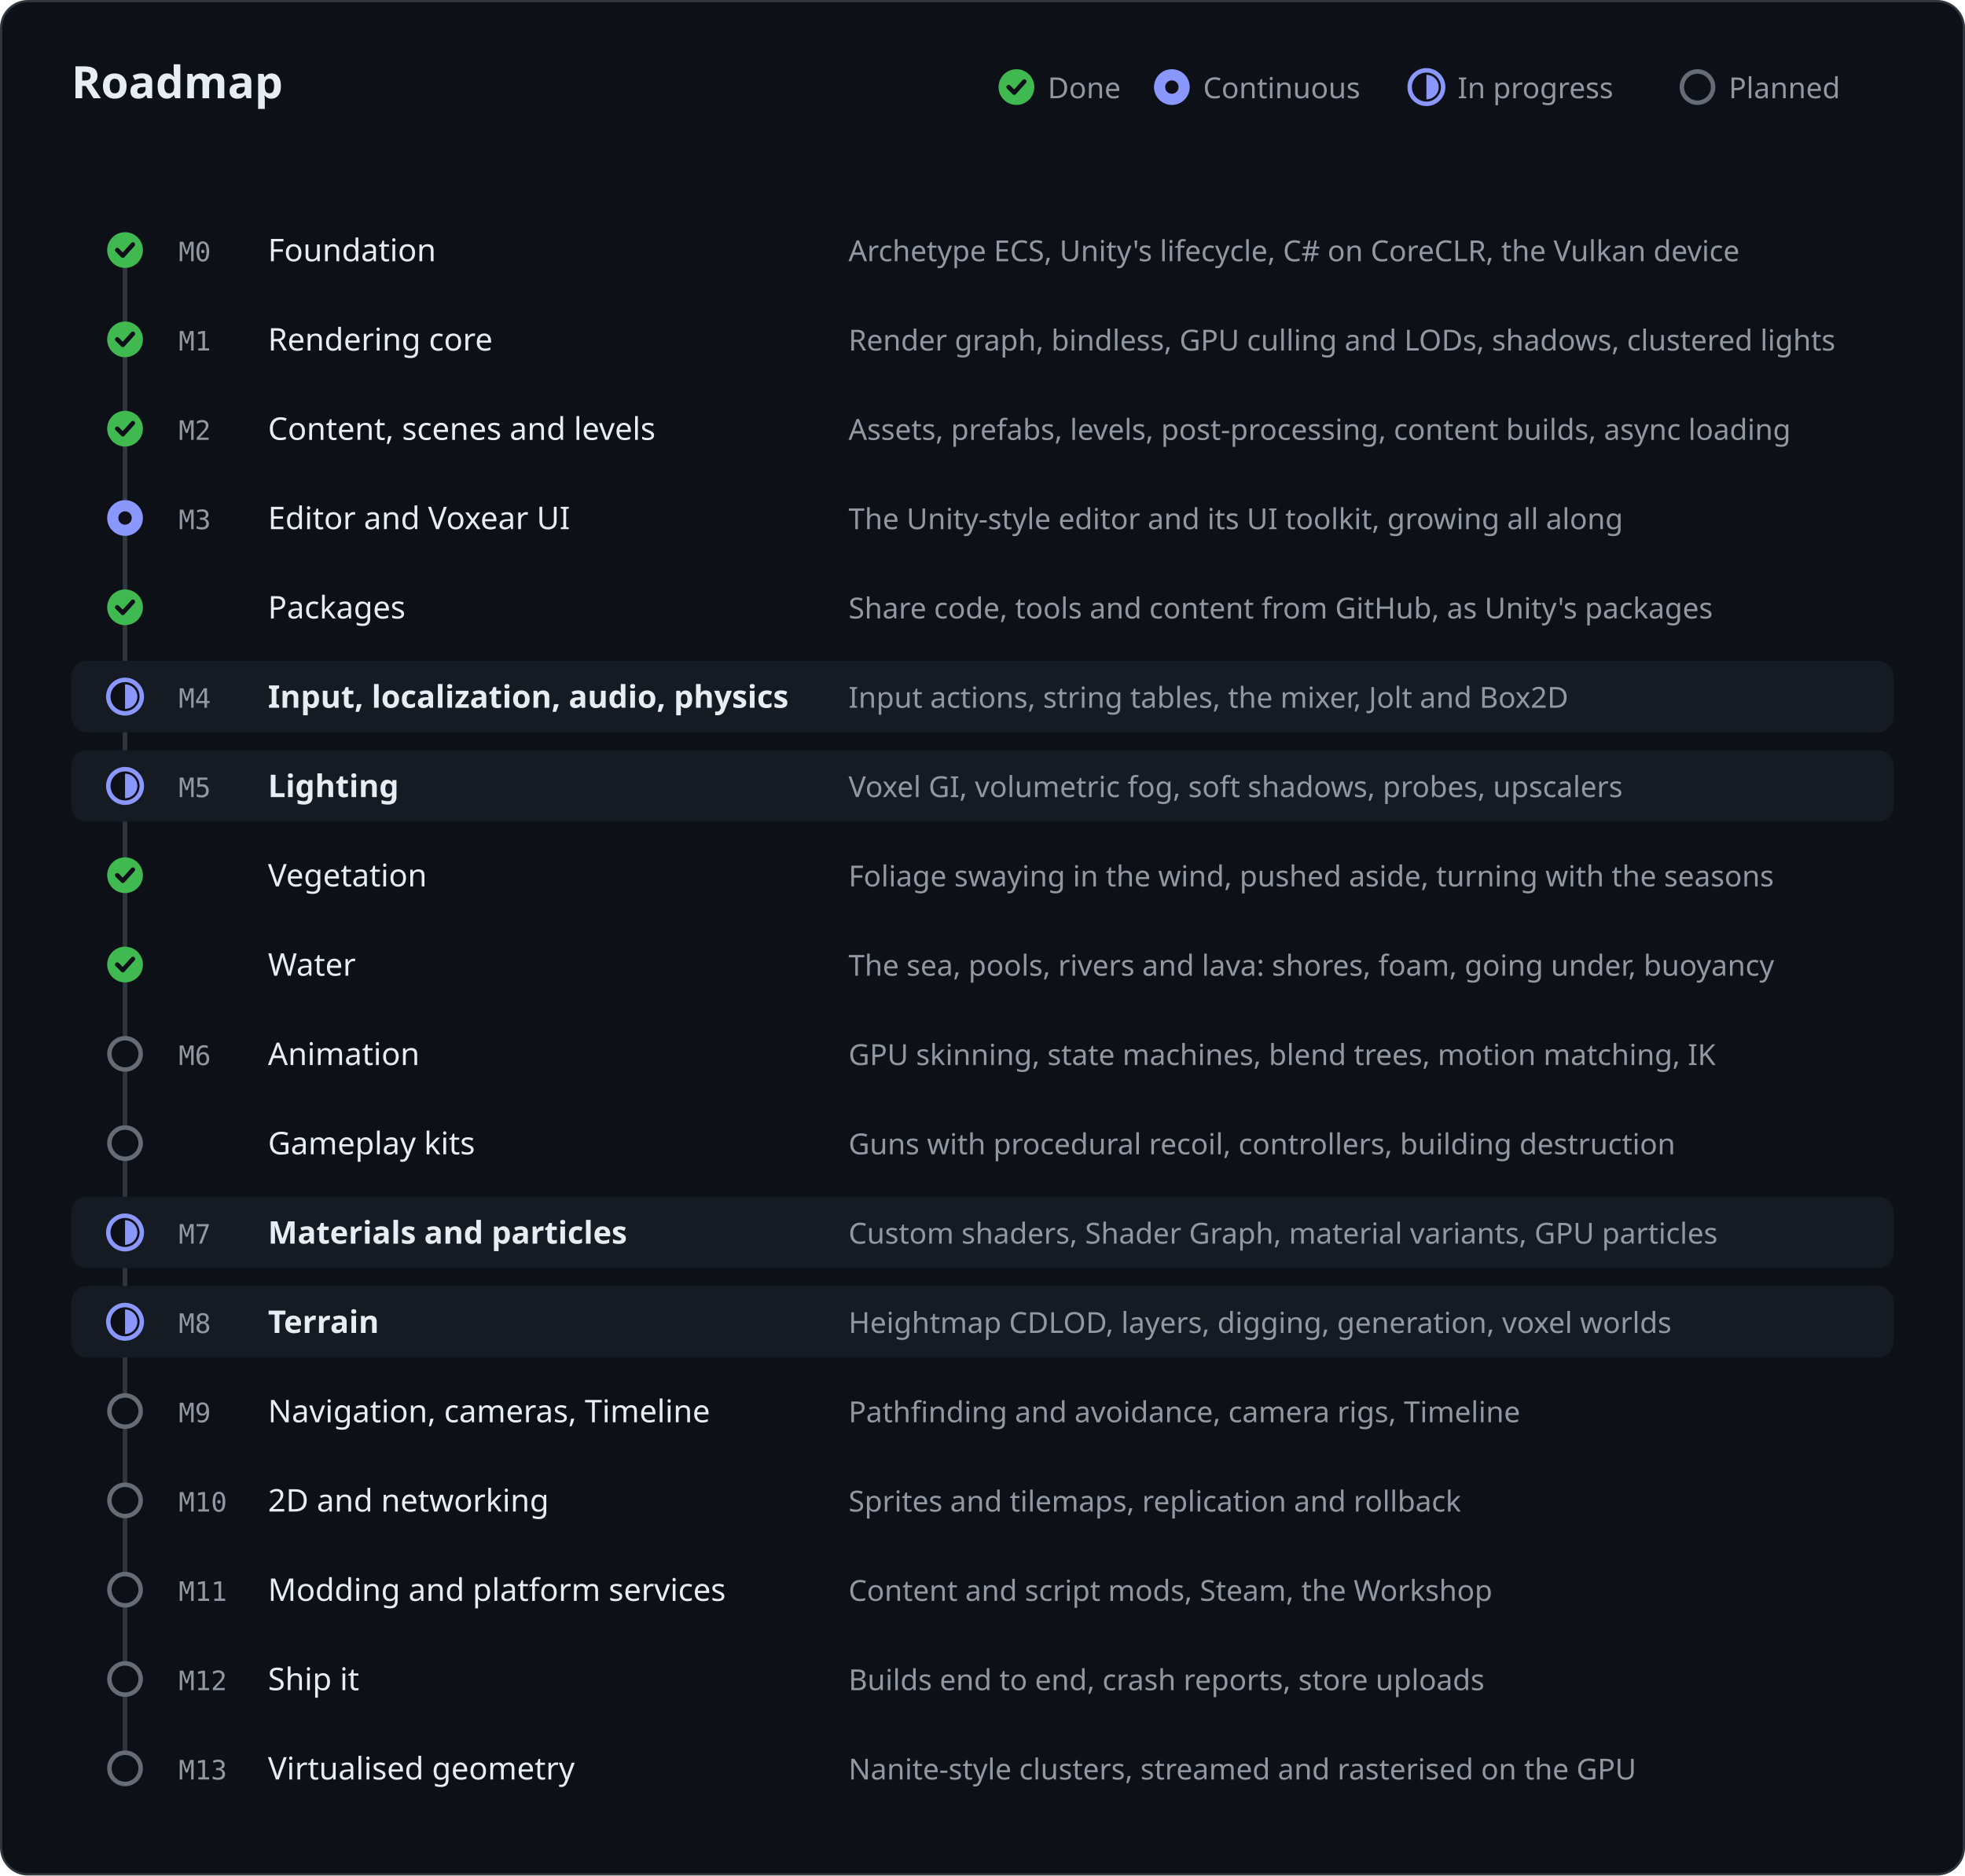
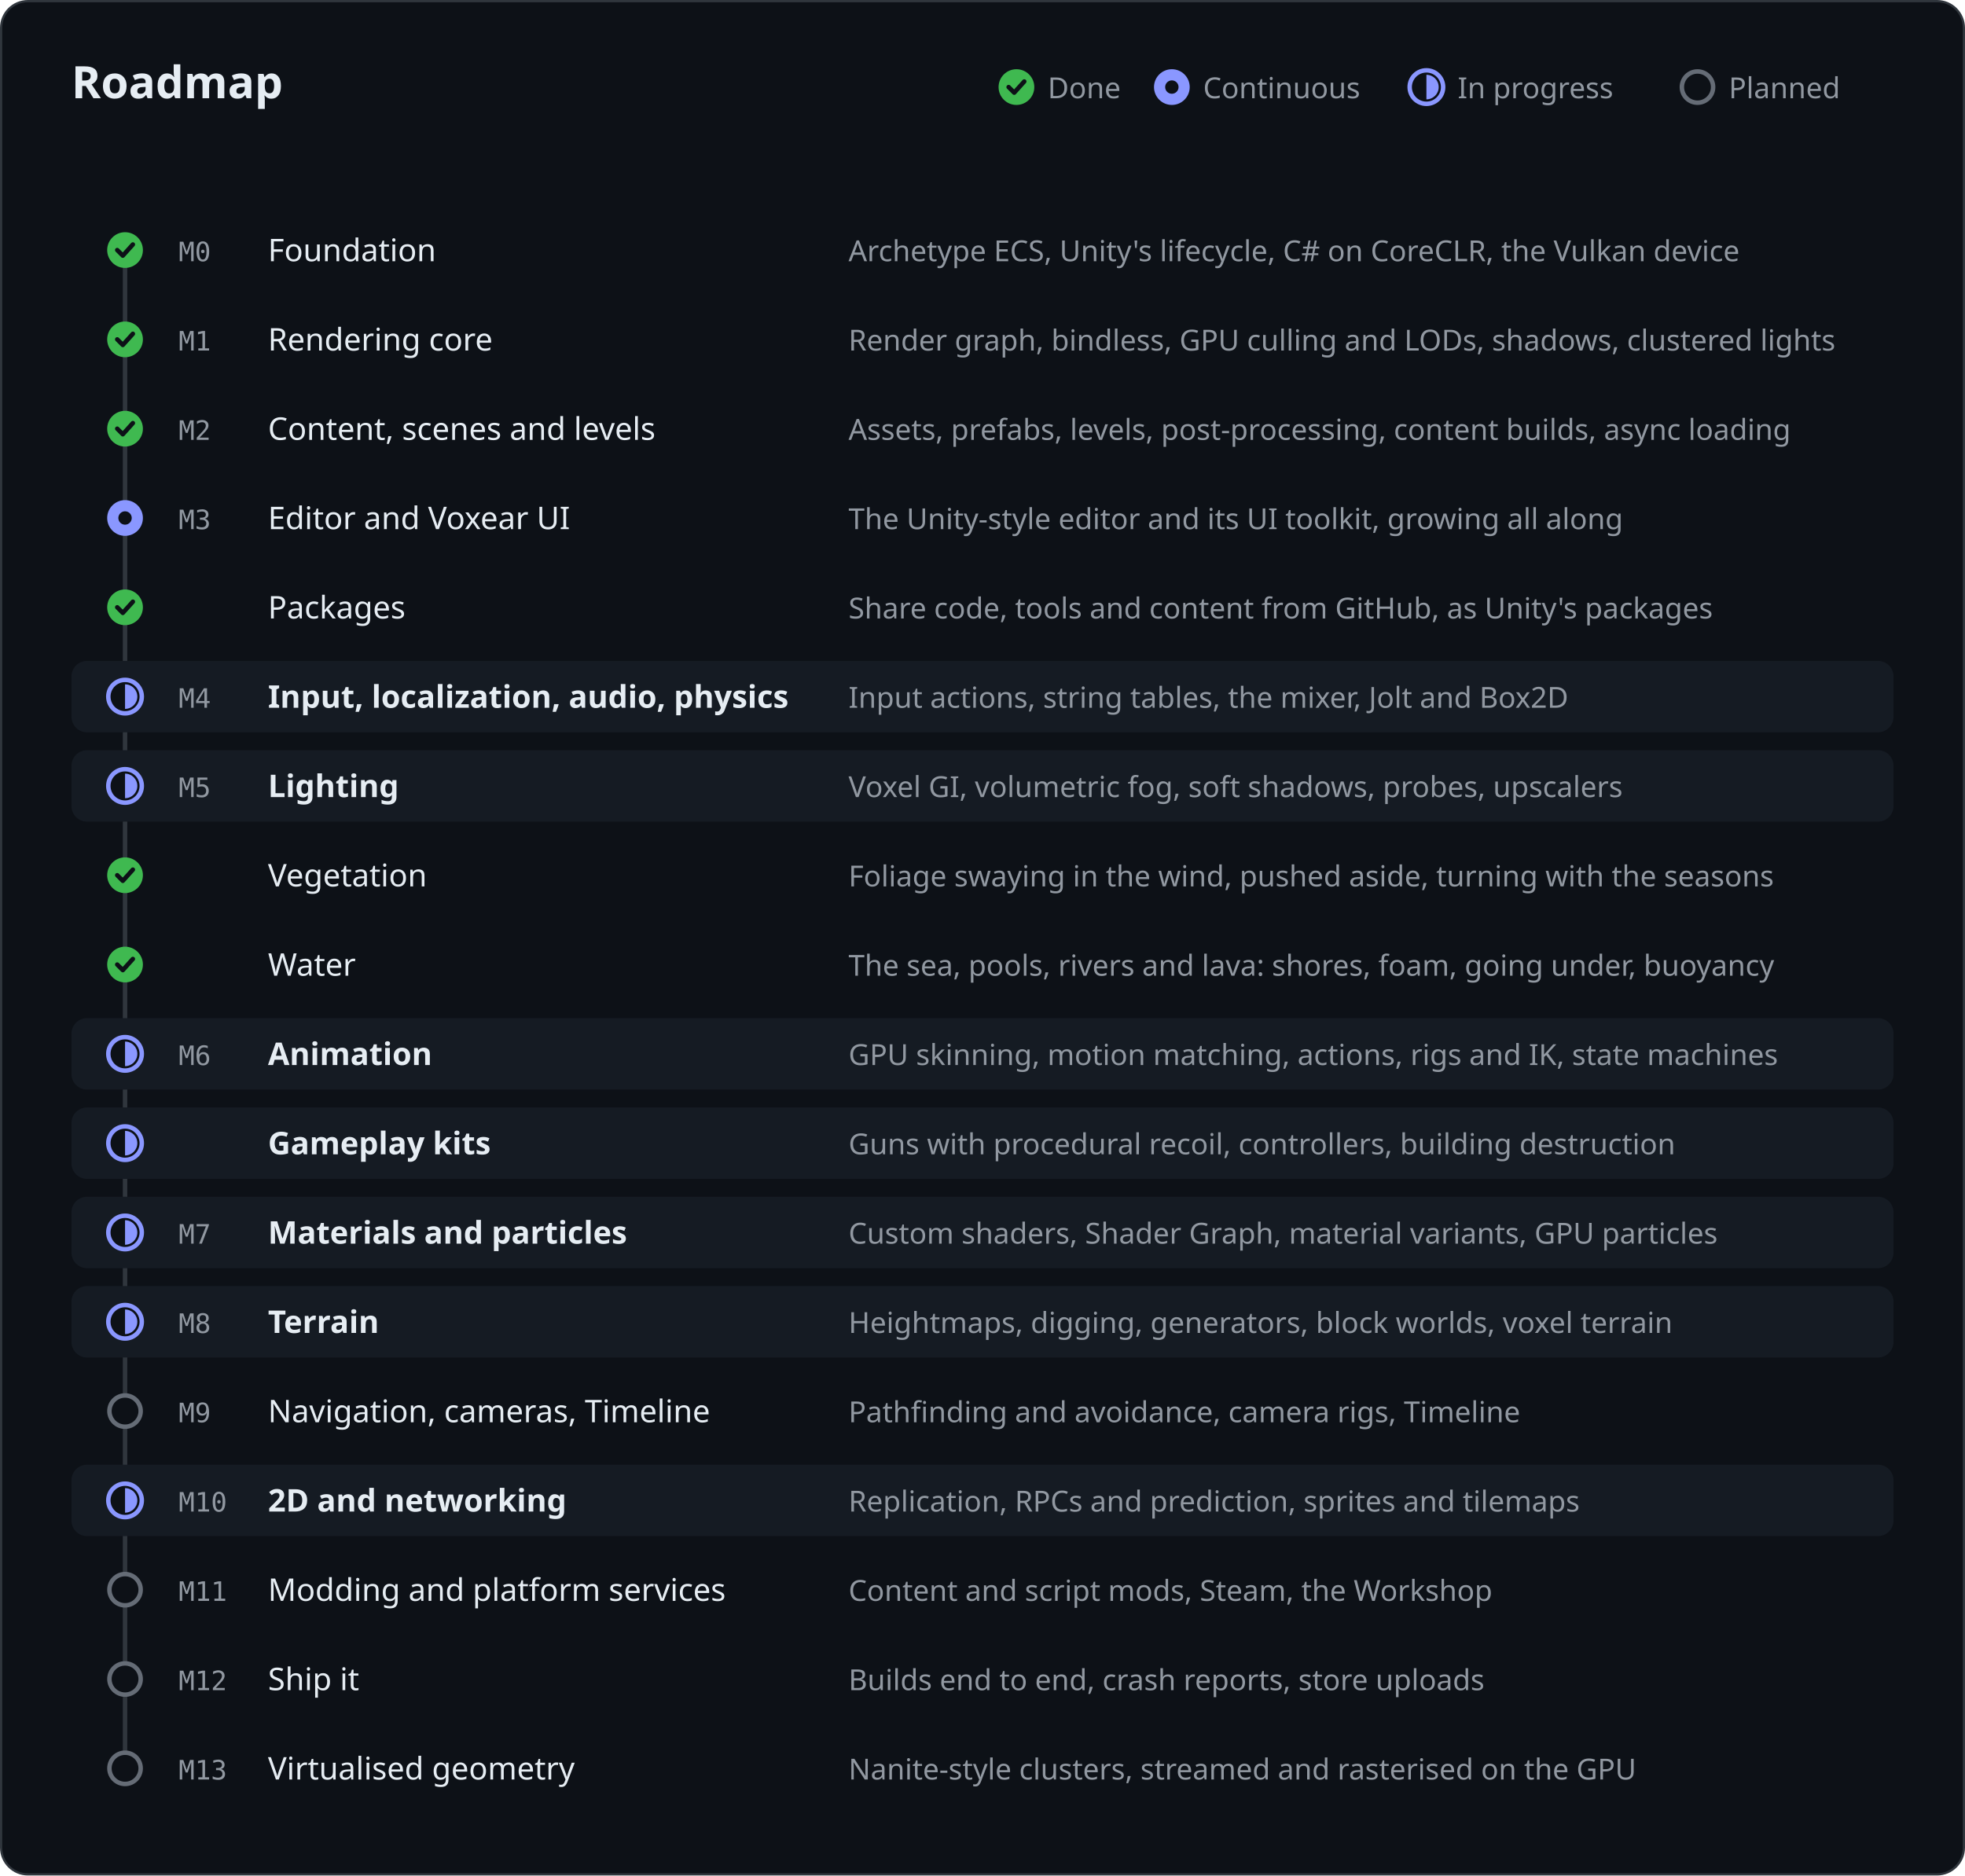
<svg xmlns="http://www.w3.org/2000/svg" width="880" height="840" viewBox="0 0 880 840" role="img" aria-label="Voxear roadmap">
  <rect x="0.5" y="0.5" width="879" height="839" rx="12" fill="#0d1117" stroke="#30363d" />
  <text x="32" y="44" font-family="-apple-system, BlinkMacSystemFont, 'Segoe UI', 'Noto Sans', Helvetica, Arial, sans-serif" font-size="20" font-weight="600" fill="#e6edf3">Roadmap</text>
  <circle cx="760.2" cy="39" r="7" fill="#0d1117" stroke="#656c76" stroke-width="2" />
  <text x="774.2" y="44" font-family="-apple-system, BlinkMacSystemFont, 'Segoe UI', 'Noto Sans', Helvetica, Arial, sans-serif" font-size="13" fill="#9198a1">Planned</text>
  <circle cx="638.8" cy="39" r="7.5" fill="#0d1117" stroke="#8a97ff" stroke-width="2" />
  <path d="M638.8 33.5 a5.5 5.5 0 0 1 0 11 z" fill="#8a97ff" />
  <text x="652.8" y="44" font-family="-apple-system, BlinkMacSystemFont, 'Segoe UI', 'Noto Sans', Helvetica, Arial, sans-serif" font-size="13" fill="#9198a1">In progress</text>
  <circle cx="524.8" cy="39" r="8" fill="#8a97ff" />
  <circle cx="524.8" cy="39" r="3" fill="#0d1117" />
  <text x="538.8" y="44" font-family="-apple-system, BlinkMacSystemFont, 'Segoe UI', 'Noto Sans', Helvetica, Arial, sans-serif" font-size="13" fill="#9198a1">Continuous</text>
  <circle cx="455.2" cy="39" r="8" fill="#3fb950" />
  <path d="M451.7 39 l2.5 2.5 l4.5-5" fill="none" stroke="#0d1117" stroke-width="2" stroke-linecap="round" stroke-linejoin="round" />
  <text x="469.2" y="44" font-family="-apple-system, BlinkMacSystemFont, 'Segoe UI', 'Noto Sans', Helvetica, Arial, sans-serif" font-size="13" fill="#9198a1">Done</text>
  <line x1="56" y1="112" x2="56" y2="792" stroke="#30363d" stroke-width="2" />
  <circle cx="56" cy="112" r="8" fill="#3fb950" />
  <path d="M52.5 112 l2.5 2.5 l4.5-5" fill="none" stroke="#0d1117" stroke-width="2" stroke-linecap="round" stroke-linejoin="round" />
  <text x="80" y="117" font-family="ui-monospace, SFMono-Regular, 'SF Mono', Menlo, Consolas, monospace" font-size="12" fill="#9198a1">M0</text>
  <text x="120" y="117" font-family="-apple-system, BlinkMacSystemFont, 'Segoe UI', 'Noto Sans', Helvetica, Arial, sans-serif" font-size="14" font-weight="500" fill="#e6edf3">Foundation</text>
  <text x="380" y="117" font-family="-apple-system, BlinkMacSystemFont, 'Segoe UI', 'Noto Sans', Helvetica, Arial, sans-serif" font-size="13" fill="#9198a1">Archetype ECS, Unity's lifecycle, C# on CoreCLR, the Vulkan device</text>
  <circle cx="56" cy="152" r="8" fill="#3fb950" />
  <path d="M52.5 152 l2.5 2.5 l4.5-5" fill="none" stroke="#0d1117" stroke-width="2" stroke-linecap="round" stroke-linejoin="round" />
  <text x="80" y="157" font-family="ui-monospace, SFMono-Regular, 'SF Mono', Menlo, Consolas, monospace" font-size="12" fill="#9198a1">M1</text>
  <text x="120" y="157" font-family="-apple-system, BlinkMacSystemFont, 'Segoe UI', 'Noto Sans', Helvetica, Arial, sans-serif" font-size="14" font-weight="500" fill="#e6edf3">Rendering core</text>
  <text x="380" y="157" font-family="-apple-system, BlinkMacSystemFont, 'Segoe UI', 'Noto Sans', Helvetica, Arial, sans-serif" font-size="13" fill="#9198a1">Render graph, bindless, GPU culling and LODs, shadows, clustered lights</text>
  <circle cx="56" cy="192" r="8" fill="#3fb950" />
  <path d="M52.5 192 l2.5 2.5 l4.5-5" fill="none" stroke="#0d1117" stroke-width="2" stroke-linecap="round" stroke-linejoin="round" />
  <text x="80" y="197" font-family="ui-monospace, SFMono-Regular, 'SF Mono', Menlo, Consolas, monospace" font-size="12" fill="#9198a1">M2</text>
  <text x="120" y="197" font-family="-apple-system, BlinkMacSystemFont, 'Segoe UI', 'Noto Sans', Helvetica, Arial, sans-serif" font-size="14" font-weight="500" fill="#e6edf3">Content, scenes and levels</text>
  <text x="380" y="197" font-family="-apple-system, BlinkMacSystemFont, 'Segoe UI', 'Noto Sans', Helvetica, Arial, sans-serif" font-size="13" fill="#9198a1">Assets, prefabs, levels, post-processing, content builds, async loading</text>
  <circle cx="56" cy="232" r="8" fill="#8a97ff" />
  <circle cx="56" cy="232" r="3" fill="#0d1117" />
  <text x="80" y="237" font-family="ui-monospace, SFMono-Regular, 'SF Mono', Menlo, Consolas, monospace" font-size="12" fill="#9198a1">M3</text>
  <text x="120" y="237" font-family="-apple-system, BlinkMacSystemFont, 'Segoe UI', 'Noto Sans', Helvetica, Arial, sans-serif" font-size="14" font-weight="500" fill="#e6edf3">Editor and Voxear UI</text>
  <text x="380" y="237" font-family="-apple-system, BlinkMacSystemFont, 'Segoe UI', 'Noto Sans', Helvetica, Arial, sans-serif" font-size="13" fill="#9198a1">The Unity-style editor and its UI toolkit, growing all along</text>
  <circle cx="56" cy="272" r="8" fill="#3fb950" />
  <path d="M52.5 272 l2.5 2.5 l4.5-5" fill="none" stroke="#0d1117" stroke-width="2" stroke-linecap="round" stroke-linejoin="round" />
  <text x="80" y="277" font-family="ui-monospace, SFMono-Regular, 'SF Mono', Menlo, Consolas, monospace" font-size="12" fill="#9198a1" />
  <text x="120" y="277" font-family="-apple-system, BlinkMacSystemFont, 'Segoe UI', 'Noto Sans', Helvetica, Arial, sans-serif" font-size="14" font-weight="500" fill="#e6edf3">Packages</text>
  <text x="380" y="277" font-family="-apple-system, BlinkMacSystemFont, 'Segoe UI', 'Noto Sans', Helvetica, Arial, sans-serif" font-size="13" fill="#9198a1">Share code, tools and content from GitHub, as Unity's packages</text>
  <rect x="32" y="296" width="816" height="32" rx="7" fill="#151b23" />
  <circle cx="56" cy="312" r="7.5" fill="#0d1117" stroke="#8a97ff" stroke-width="2" />
  <path d="M56 306.5 a5.5 5.5 0 0 1 0 11 z" fill="#8a97ff" />
  <text x="80" y="317" font-family="ui-monospace, SFMono-Regular, 'SF Mono', Menlo, Consolas, monospace" font-size="12" fill="#9198a1">M4</text>
  <text x="120" y="317" font-family="-apple-system, BlinkMacSystemFont, 'Segoe UI', 'Noto Sans', Helvetica, Arial, sans-serif" font-size="14" font-weight="600" fill="#e6edf3">Input, localization, audio, physics</text>
  <text x="380" y="317" font-family="-apple-system, BlinkMacSystemFont, 'Segoe UI', 'Noto Sans', Helvetica, Arial, sans-serif" font-size="13" fill="#9198a1">Input actions, string tables, the mixer, Jolt and Box2D</text>
  <rect x="32" y="336" width="816" height="32" rx="7" fill="#151b23" />
  <circle cx="56" cy="352" r="7.5" fill="#0d1117" stroke="#8a97ff" stroke-width="2" />
  <path d="M56 346.5 a5.5 5.5 0 0 1 0 11 z" fill="#8a97ff" />
  <text x="80" y="357" font-family="ui-monospace, SFMono-Regular, 'SF Mono', Menlo, Consolas, monospace" font-size="12" fill="#9198a1">M5</text>
  <text x="120" y="357" font-family="-apple-system, BlinkMacSystemFont, 'Segoe UI', 'Noto Sans', Helvetica, Arial, sans-serif" font-size="14" font-weight="600" fill="#e6edf3">Lighting</text>
  <text x="380" y="357" font-family="-apple-system, BlinkMacSystemFont, 'Segoe UI', 'Noto Sans', Helvetica, Arial, sans-serif" font-size="13" fill="#9198a1">Voxel GI, volumetric fog, soft shadows, probes, upscalers</text>
  <circle cx="56" cy="392" r="8" fill="#3fb950" />
  <path d="M52.5 392 l2.5 2.5 l4.5-5" fill="none" stroke="#0d1117" stroke-width="2" stroke-linecap="round" stroke-linejoin="round" />
  <text x="80" y="397" font-family="ui-monospace, SFMono-Regular, 'SF Mono', Menlo, Consolas, monospace" font-size="12" fill="#9198a1" />
  <text x="120" y="397" font-family="-apple-system, BlinkMacSystemFont, 'Segoe UI', 'Noto Sans', Helvetica, Arial, sans-serif" font-size="14" font-weight="500" fill="#e6edf3">Vegetation</text>
  <text x="380" y="397" font-family="-apple-system, BlinkMacSystemFont, 'Segoe UI', 'Noto Sans', Helvetica, Arial, sans-serif" font-size="13" fill="#9198a1">Foliage swaying in the wind, pushed aside, turning with the seasons</text>
  <circle cx="56" cy="432" r="8" fill="#3fb950" />
  <path d="M52.5 432 l2.5 2.5 l4.5-5" fill="none" stroke="#0d1117" stroke-width="2" stroke-linecap="round" stroke-linejoin="round" />
  <text x="80" y="437" font-family="ui-monospace, SFMono-Regular, 'SF Mono', Menlo, Consolas, monospace" font-size="12" fill="#9198a1" />
  <text x="120" y="437" font-family="-apple-system, BlinkMacSystemFont, 'Segoe UI', 'Noto Sans', Helvetica, Arial, sans-serif" font-size="14" font-weight="500" fill="#e6edf3">Water</text>
  <text x="380" y="437" font-family="-apple-system, BlinkMacSystemFont, 'Segoe UI', 'Noto Sans', Helvetica, Arial, sans-serif" font-size="13" fill="#9198a1">The sea, pools, rivers and lava: shores, foam, going under, buoyancy</text>
-   <circle cx="56" cy="472" r="7" fill="#0d1117" stroke="#656c76" stroke-width="2" />
+   <rect x="32" y="456" width="816" height="32" rx="7" fill="#151b23" />
+   <circle cx="56" cy="472" r="7.5" fill="#0d1117" stroke="#8a97ff" stroke-width="2" />
+   <path d="M56 466.5 a5.5 5.5 0 0 1 0 11 z" fill="#8a97ff" />
  <text x="80" y="477" font-family="ui-monospace, SFMono-Regular, 'SF Mono', Menlo, Consolas, monospace" font-size="12" fill="#9198a1">M6</text>
-   <text x="120" y="477" font-family="-apple-system, BlinkMacSystemFont, 'Segoe UI', 'Noto Sans', Helvetica, Arial, sans-serif" font-size="14" font-weight="500" fill="#e6edf3">Animation</text>
-   <text x="380" y="477" font-family="-apple-system, BlinkMacSystemFont, 'Segoe UI', 'Noto Sans', Helvetica, Arial, sans-serif" font-size="13" fill="#9198a1">GPU skinning, state machines, blend trees, motion matching, IK</text>
-   <circle cx="56" cy="512" r="7" fill="#0d1117" stroke="#656c76" stroke-width="2" />
+   <text x="120" y="477" font-family="-apple-system, BlinkMacSystemFont, 'Segoe UI', 'Noto Sans', Helvetica, Arial, sans-serif" font-size="14" font-weight="600" fill="#e6edf3">Animation</text>
+   <text x="380" y="477" font-family="-apple-system, BlinkMacSystemFont, 'Segoe UI', 'Noto Sans', Helvetica, Arial, sans-serif" font-size="13" fill="#9198a1">GPU skinning, motion matching, actions, rigs and IK, state machines</text>
+   <rect x="32" y="496" width="816" height="32" rx="7" fill="#151b23" />
+   <circle cx="56" cy="512" r="7.5" fill="#0d1117" stroke="#8a97ff" stroke-width="2" />
+   <path d="M56 506.5 a5.5 5.5 0 0 1 0 11 z" fill="#8a97ff" />
  <text x="80" y="517" font-family="ui-monospace, SFMono-Regular, 'SF Mono', Menlo, Consolas, monospace" font-size="12" fill="#9198a1" />
-   <text x="120" y="517" font-family="-apple-system, BlinkMacSystemFont, 'Segoe UI', 'Noto Sans', Helvetica, Arial, sans-serif" font-size="14" font-weight="500" fill="#e6edf3">Gameplay kits</text>
+   <text x="120" y="517" font-family="-apple-system, BlinkMacSystemFont, 'Segoe UI', 'Noto Sans', Helvetica, Arial, sans-serif" font-size="14" font-weight="600" fill="#e6edf3">Gameplay kits</text>
  <text x="380" y="517" font-family="-apple-system, BlinkMacSystemFont, 'Segoe UI', 'Noto Sans', Helvetica, Arial, sans-serif" font-size="13" fill="#9198a1">Guns with procedural recoil, controllers, building destruction</text>
  <rect x="32" y="536" width="816" height="32" rx="7" fill="#151b23" />
  <circle cx="56" cy="552" r="7.5" fill="#0d1117" stroke="#8a97ff" stroke-width="2" />
  <path d="M56 546.5 a5.5 5.5 0 0 1 0 11 z" fill="#8a97ff" />
  <text x="80" y="557" font-family="ui-monospace, SFMono-Regular, 'SF Mono', Menlo, Consolas, monospace" font-size="12" fill="#9198a1">M7</text>
  <text x="120" y="557" font-family="-apple-system, BlinkMacSystemFont, 'Segoe UI', 'Noto Sans', Helvetica, Arial, sans-serif" font-size="14" font-weight="600" fill="#e6edf3">Materials and particles</text>
  <text x="380" y="557" font-family="-apple-system, BlinkMacSystemFont, 'Segoe UI', 'Noto Sans', Helvetica, Arial, sans-serif" font-size="13" fill="#9198a1">Custom shaders, Shader Graph, material variants, GPU particles</text>
  <rect x="32" y="576" width="816" height="32" rx="7" fill="#151b23" />
  <circle cx="56" cy="592" r="7.5" fill="#0d1117" stroke="#8a97ff" stroke-width="2" />
  <path d="M56 586.5 a5.5 5.5 0 0 1 0 11 z" fill="#8a97ff" />
  <text x="80" y="597" font-family="ui-monospace, SFMono-Regular, 'SF Mono', Menlo, Consolas, monospace" font-size="12" fill="#9198a1">M8</text>
  <text x="120" y="597" font-family="-apple-system, BlinkMacSystemFont, 'Segoe UI', 'Noto Sans', Helvetica, Arial, sans-serif" font-size="14" font-weight="600" fill="#e6edf3">Terrain</text>
-   <text x="380" y="597" font-family="-apple-system, BlinkMacSystemFont, 'Segoe UI', 'Noto Sans', Helvetica, Arial, sans-serif" font-size="13" fill="#9198a1">Heightmap CDLOD, layers, digging, generation, voxel worlds</text>
+   <text x="380" y="597" font-family="-apple-system, BlinkMacSystemFont, 'Segoe UI', 'Noto Sans', Helvetica, Arial, sans-serif" font-size="13" fill="#9198a1">Heightmaps, digging, generators, block worlds, voxel terrain</text>
  <circle cx="56" cy="632" r="7" fill="#0d1117" stroke="#656c76" stroke-width="2" />
  <text x="80" y="637" font-family="ui-monospace, SFMono-Regular, 'SF Mono', Menlo, Consolas, monospace" font-size="12" fill="#9198a1">M9</text>
  <text x="120" y="637" font-family="-apple-system, BlinkMacSystemFont, 'Segoe UI', 'Noto Sans', Helvetica, Arial, sans-serif" font-size="14" font-weight="500" fill="#e6edf3">Navigation, cameras, Timeline</text>
  <text x="380" y="637" font-family="-apple-system, BlinkMacSystemFont, 'Segoe UI', 'Noto Sans', Helvetica, Arial, sans-serif" font-size="13" fill="#9198a1">Pathfinding and avoidance, camera rigs, Timeline</text>
-   <circle cx="56" cy="672" r="7" fill="#0d1117" stroke="#656c76" stroke-width="2" />
+   <rect x="32" y="656" width="816" height="32" rx="7" fill="#151b23" />
+   <circle cx="56" cy="672" r="7.5" fill="#0d1117" stroke="#8a97ff" stroke-width="2" />
+   <path d="M56 666.5 a5.5 5.5 0 0 1 0 11 z" fill="#8a97ff" />
  <text x="80" y="677" font-family="ui-monospace, SFMono-Regular, 'SF Mono', Menlo, Consolas, monospace" font-size="12" fill="#9198a1">M10</text>
-   <text x="120" y="677" font-family="-apple-system, BlinkMacSystemFont, 'Segoe UI', 'Noto Sans', Helvetica, Arial, sans-serif" font-size="14" font-weight="500" fill="#e6edf3">2D and networking</text>
-   <text x="380" y="677" font-family="-apple-system, BlinkMacSystemFont, 'Segoe UI', 'Noto Sans', Helvetica, Arial, sans-serif" font-size="13" fill="#9198a1">Sprites and tilemaps, replication and rollback</text>
+   <text x="120" y="677" font-family="-apple-system, BlinkMacSystemFont, 'Segoe UI', 'Noto Sans', Helvetica, Arial, sans-serif" font-size="14" font-weight="600" fill="#e6edf3">2D and networking</text>
+   <text x="380" y="677" font-family="-apple-system, BlinkMacSystemFont, 'Segoe UI', 'Noto Sans', Helvetica, Arial, sans-serif" font-size="13" fill="#9198a1">Replication, RPCs and prediction, sprites and tilemaps</text>
  <circle cx="56" cy="712" r="7" fill="#0d1117" stroke="#656c76" stroke-width="2" />
  <text x="80" y="717" font-family="ui-monospace, SFMono-Regular, 'SF Mono', Menlo, Consolas, monospace" font-size="12" fill="#9198a1">M11</text>
  <text x="120" y="717" font-family="-apple-system, BlinkMacSystemFont, 'Segoe UI', 'Noto Sans', Helvetica, Arial, sans-serif" font-size="14" font-weight="500" fill="#e6edf3">Modding and platform services</text>
  <text x="380" y="717" font-family="-apple-system, BlinkMacSystemFont, 'Segoe UI', 'Noto Sans', Helvetica, Arial, sans-serif" font-size="13" fill="#9198a1">Content and script mods, Steam, the Workshop</text>
  <circle cx="56" cy="752" r="7" fill="#0d1117" stroke="#656c76" stroke-width="2" />
  <text x="80" y="757" font-family="ui-monospace, SFMono-Regular, 'SF Mono', Menlo, Consolas, monospace" font-size="12" fill="#9198a1">M12</text>
  <text x="120" y="757" font-family="-apple-system, BlinkMacSystemFont, 'Segoe UI', 'Noto Sans', Helvetica, Arial, sans-serif" font-size="14" font-weight="500" fill="#e6edf3">Ship it</text>
  <text x="380" y="757" font-family="-apple-system, BlinkMacSystemFont, 'Segoe UI', 'Noto Sans', Helvetica, Arial, sans-serif" font-size="13" fill="#9198a1">Builds end to end, crash reports, store uploads</text>
  <circle cx="56" cy="792" r="7" fill="#0d1117" stroke="#656c76" stroke-width="2" />
  <text x="80" y="797" font-family="ui-monospace, SFMono-Regular, 'SF Mono', Menlo, Consolas, monospace" font-size="12" fill="#9198a1">M13</text>
  <text x="120" y="797" font-family="-apple-system, BlinkMacSystemFont, 'Segoe UI', 'Noto Sans', Helvetica, Arial, sans-serif" font-size="14" font-weight="500" fill="#e6edf3">Virtualised geometry</text>
  <text x="380" y="797" font-family="-apple-system, BlinkMacSystemFont, 'Segoe UI', 'Noto Sans', Helvetica, Arial, sans-serif" font-size="13" fill="#9198a1">Nanite-style clusters, streamed and rasterised on the GPU</text>
</svg>
